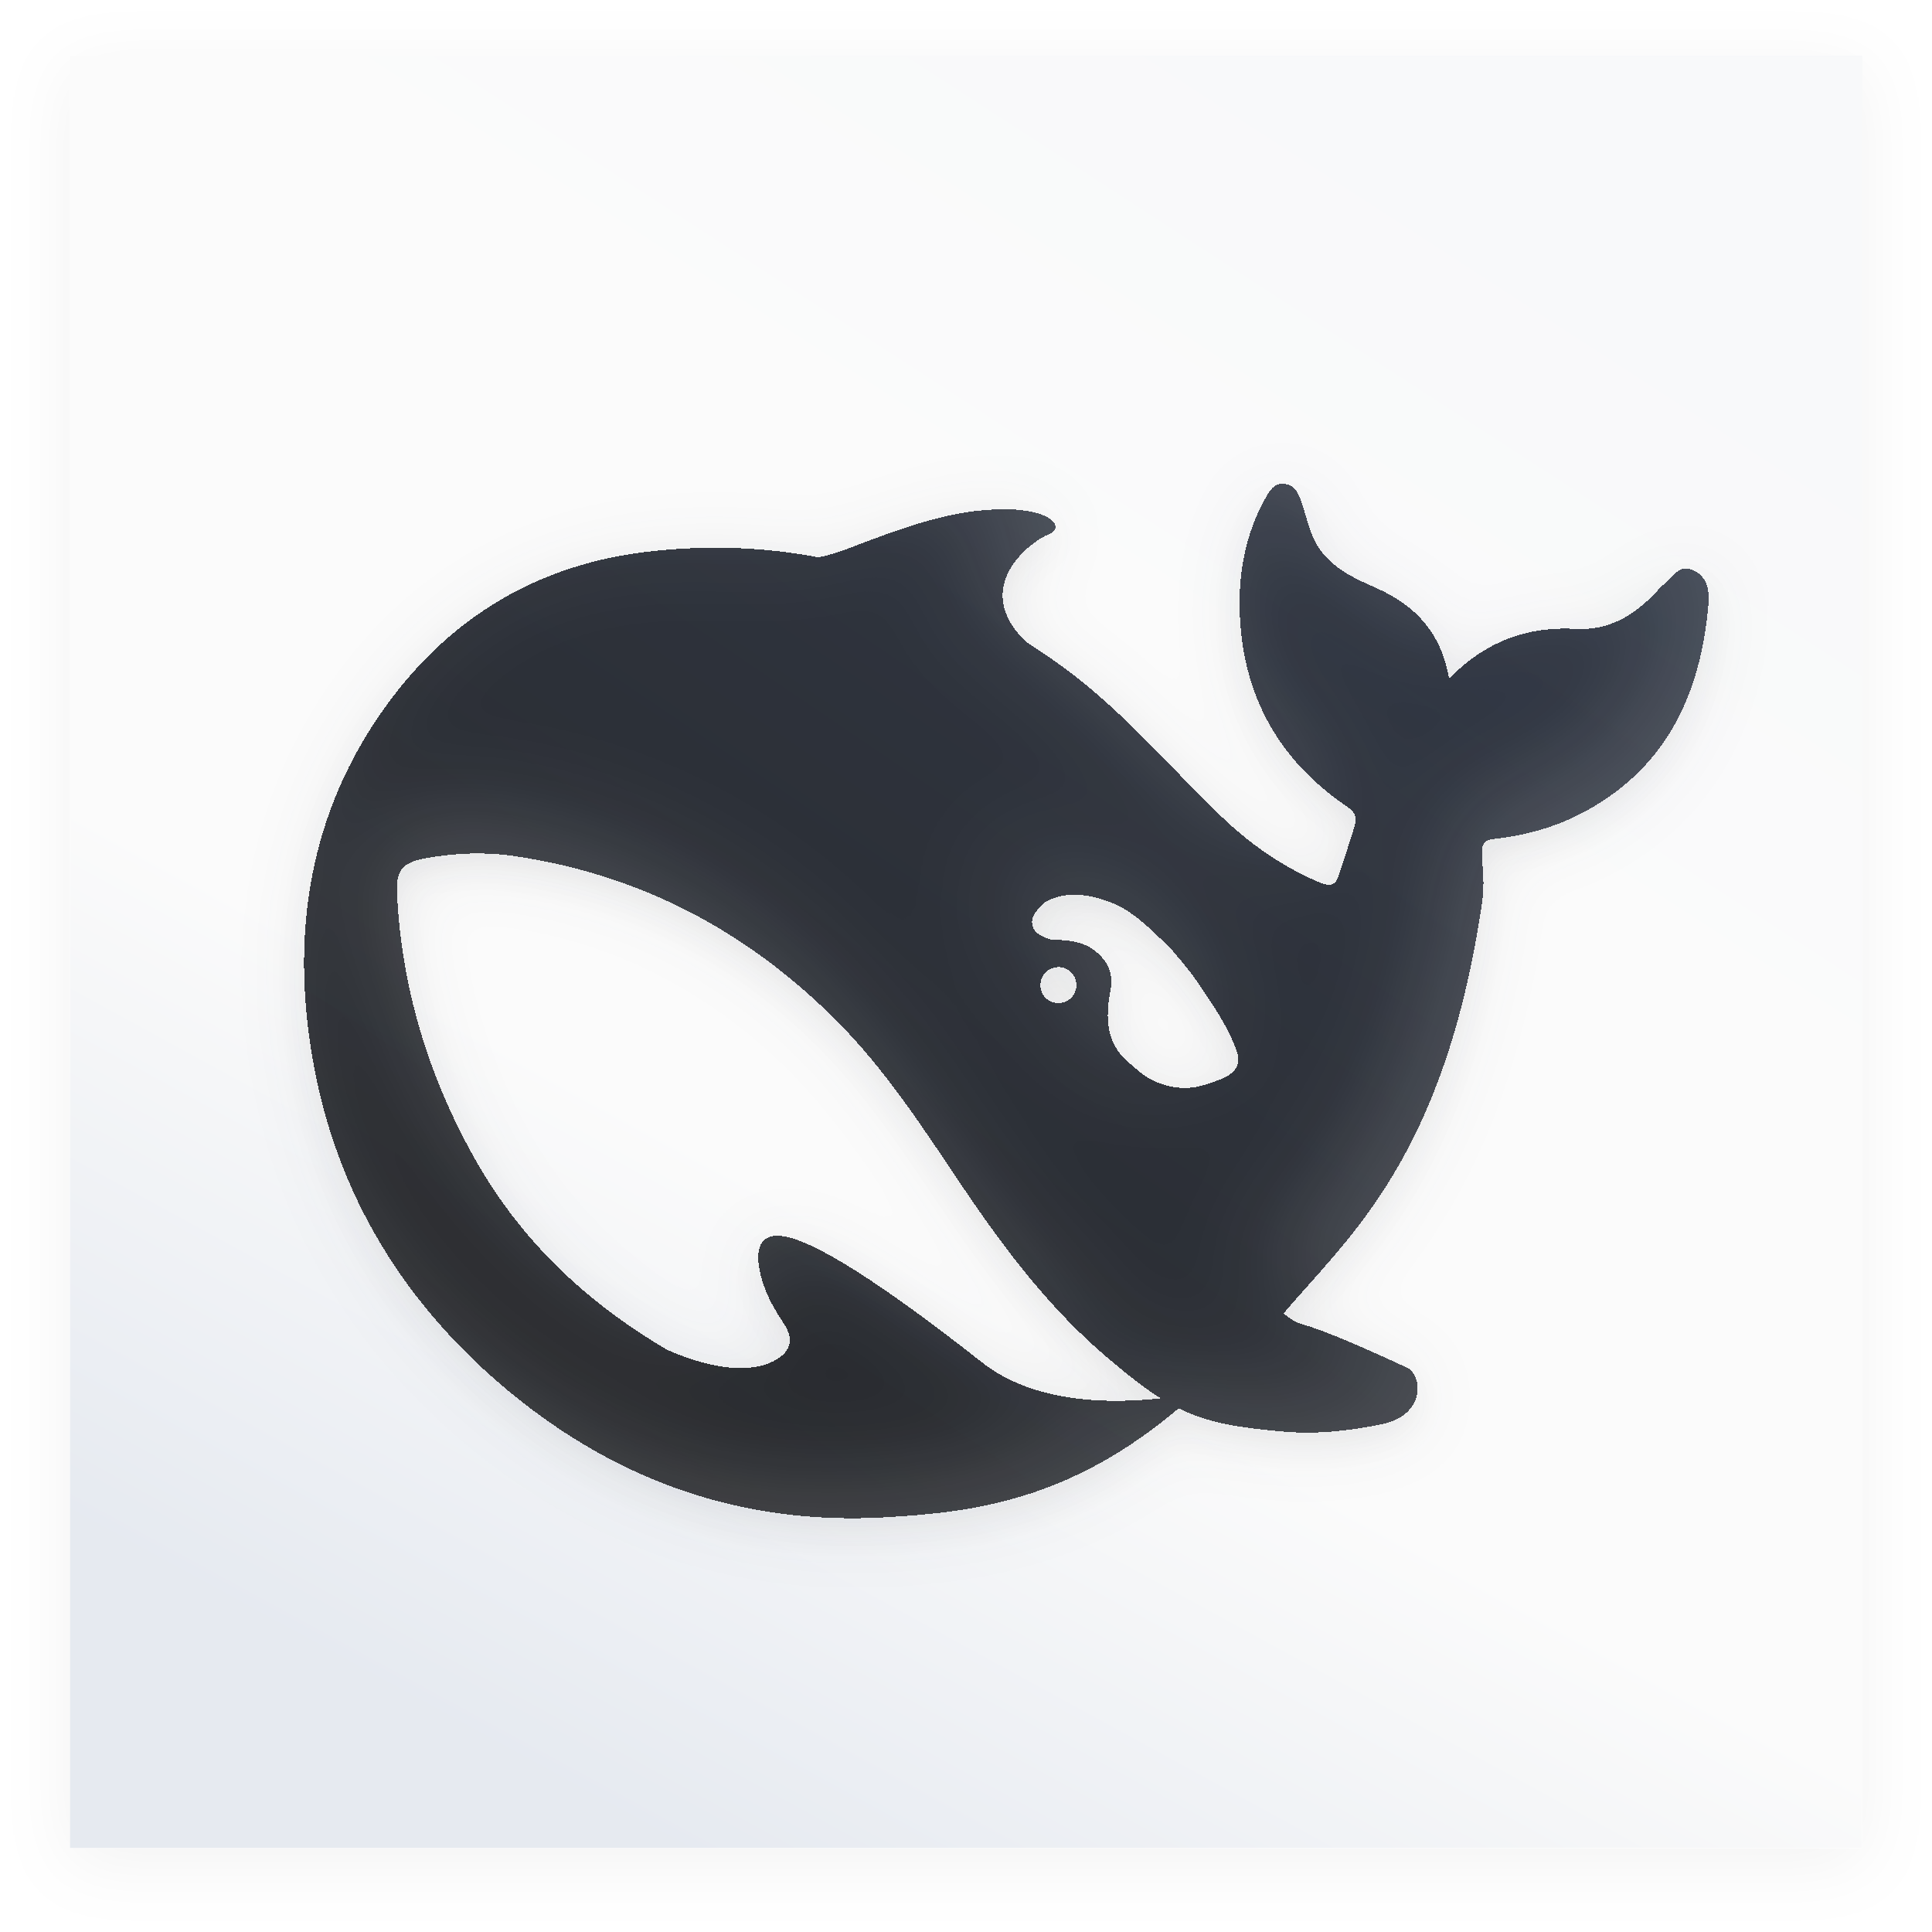
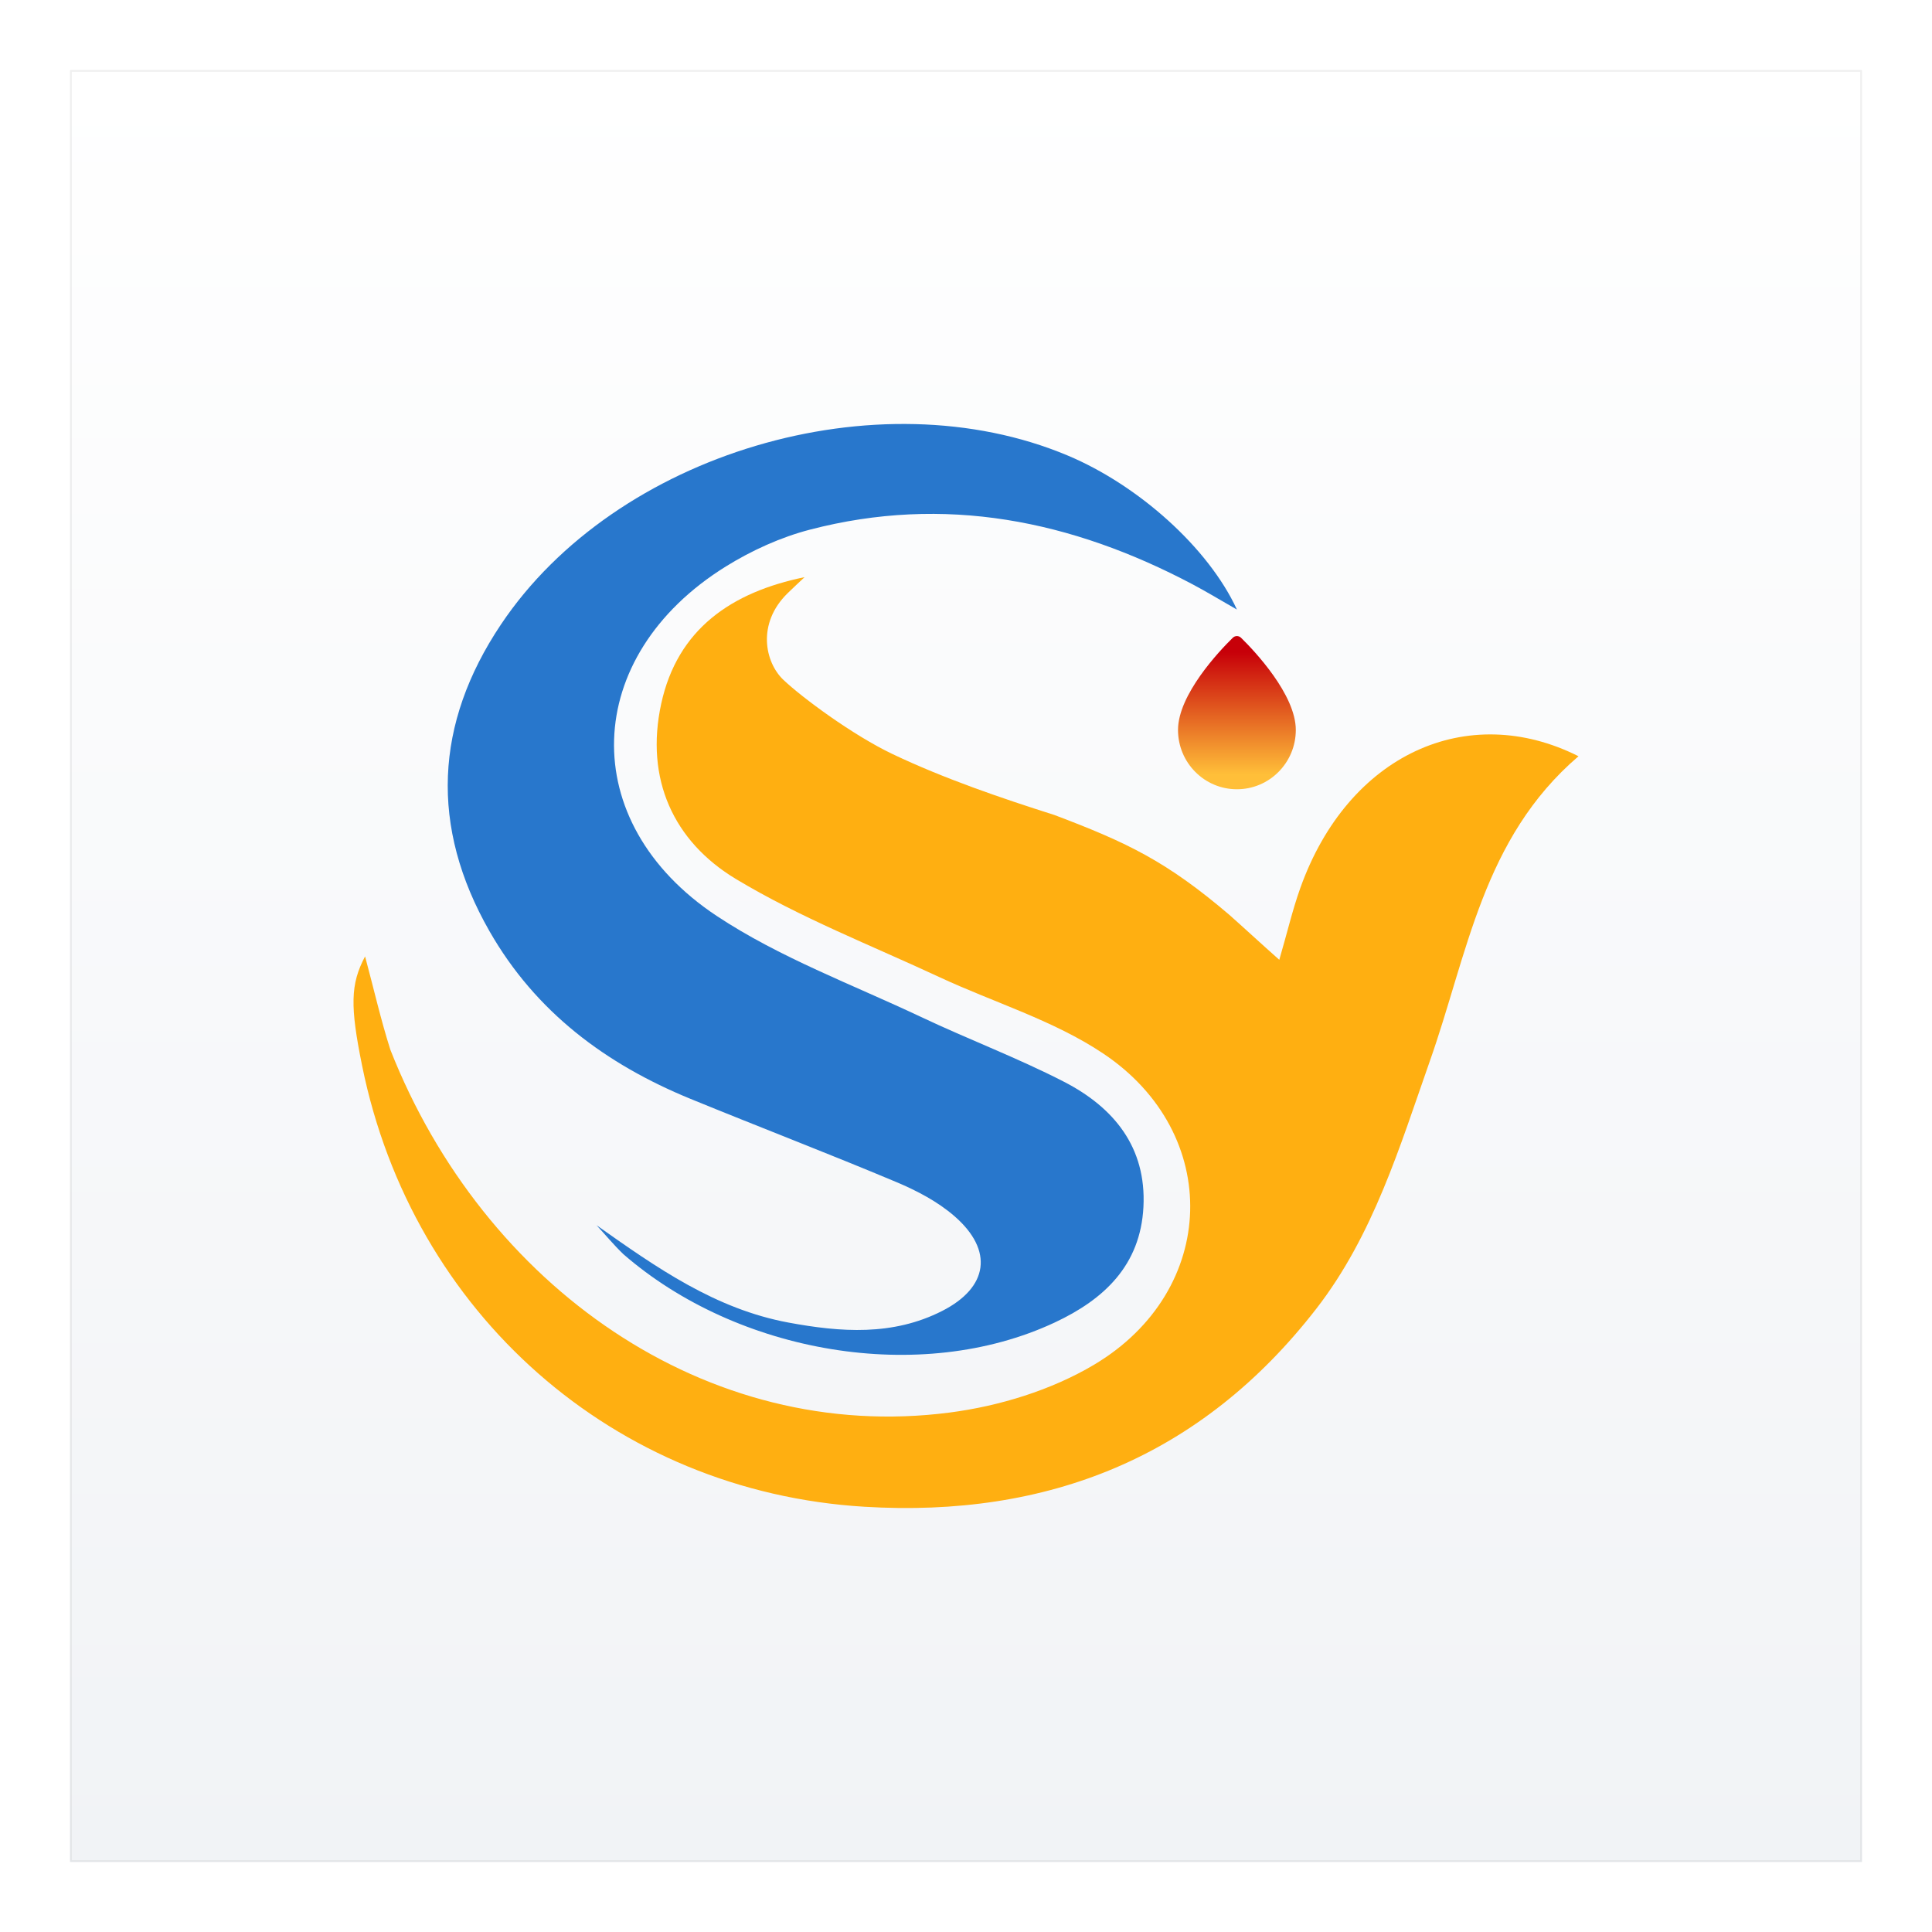
<svg xmlns="http://www.w3.org/2000/svg" width="1104" height="1104" viewBox="0 0 1104 1104" fill="none">
-   <g filter="url(#filter0_d_1637_371)">
-     <rect width="1024" height="1024" transform="translate(40 32)" fill="#FBFBFB" />
-     <rect width="1024" height="1024" transform="translate(40 32)" fill="url(#paint0_linear_1637_371)" fill-opacity="0.4" />
-     <rect width="1024" height="1024" transform="translate(40 32)" fill="url(#paint1_linear_1637_371)" fill-opacity="0.8" />
-     <g filter="url(#filter1_ddi_1637_371)">
-       <path d="M968.002 326.025C959.5 321.85 955.842 329.804 950.865 333.835C949.162 335.143 947.722 336.834 946.283 338.393C933.859 351.673 919.336 360.407 900.376 359.363C872.649 357.804 848.963 366.525 828.035 387.759C823.586 361.583 808.812 345.951 786.313 335.936C774.536 330.729 762.64 325.51 754.401 314.186C748.645 306.112 747.074 297.127 744.195 288.274C742.36 282.936 740.538 277.465 734.385 276.554C727.718 275.51 725.103 281.112 722.476 285.803C712.006 304.95 707.952 326.039 708.349 347.405C709.26 395.463 729.54 433.742 769.823 460.962C774.404 464.094 775.579 467.212 774.14 471.771C771.394 481.153 768.119 490.257 765.241 499.639C763.406 505.624 760.66 506.933 754.256 504.329C732.154 495.08 713.049 481.417 696.175 464.874C667.524 437.138 641.633 406.536 609.325 382.566C601.733 376.964 594.154 371.758 586.298 366.802C553.33 334.773 590.616 308.464 599.251 305.333C608.282 302.082 602.393 290.877 573.214 291.009C544.048 291.141 517.364 300.906 483.353 313.935C478.389 315.891 473.147 317.318 467.786 318.494C436.917 312.64 404.873 311.332 371.377 315.111C308.332 322.141 257.975 351.964 220.953 402.876C176.471 464.081 166.014 533.624 178.835 606.153C192.302 682.594 231.291 745.887 291.194 795.372C353.328 846.68 424.876 871.813 506.498 866.99C556.076 864.122 611.279 857.489 673.532 804.74C689.23 812.55 705.708 815.681 733.052 818.02C754.111 819.976 774.391 816.976 790.076 813.726C814.674 808.519 812.971 785.726 804.072 781.564C731.995 747.962 747.826 761.638 733.435 750.565C770.06 707.198 825.263 662.139 846.85 516.156C848.553 504.567 847.114 497.273 846.85 487.892C846.718 482.157 848.025 479.95 854.574 479.303C872.623 477.215 890.156 472.273 906.238 463.42C952.938 437.892 971.765 395.965 976.215 345.7C976.875 338.01 976.083 330.069 967.976 326.039L968.002 326.025ZM561.067 778.432C491.222 723.477 457.343 705.374 443.347 706.154C430.263 706.933 432.626 721.918 435.505 731.682C438.515 741.315 442.436 747.962 447.929 756.418C451.718 762.021 454.346 770.345 444.14 776.609C421.641 790.549 382.533 771.918 380.698 771.006C335.174 744.182 297.109 708.757 270.293 660.316C244.389 613.698 229.35 563.685 226.868 510.302C226.208 497.406 230.01 492.847 242.831 490.508C259.704 487.376 277.106 486.729 293.98 489.2C365.264 499.625 425.959 531.523 476.844 582.052C505.878 610.831 527.861 645.213 550.491 678.815C574.561 714.492 600.452 748.49 633.42 776.358C645.066 786.122 654.348 793.548 663.247 799.019C636.431 802.018 591.698 802.666 561.08 778.445L561.067 778.432ZM594.55 562.905C594.55 557.171 599.132 552.625 604.888 552.625C606.195 552.625 607.371 552.876 608.414 553.273C609.853 553.801 611.16 554.581 612.203 555.744C614.038 557.567 615.081 560.17 615.081 562.905C615.081 568.64 610.5 573.185 604.743 573.185C598.987 573.185 594.537 568.627 594.537 562.905H594.55ZM698.539 616.301C691.871 619.037 685.19 621.375 678.787 621.64C668.845 622.155 657.992 618.125 652.103 613.17C642.953 605.479 636.404 601.185 633.658 587.773C632.483 582.039 633.13 573.185 634.186 568.111C636.536 557.171 633.922 550.141 626.212 543.759C619.927 538.553 611.952 537.112 603.185 537.112C599.911 537.112 596.914 535.685 594.682 534.509C591.025 532.686 588.015 528.127 590.893 522.525C591.804 520.701 596.254 516.275 597.297 515.495C609.206 508.716 622.937 510.936 635.625 516.01C647.403 520.833 656.288 529.686 669.109 542.186C682.193 557.289 684.543 561.465 692.003 572.789C697.892 581.642 703.252 590.759 706.909 601.185C709.128 607.699 706.249 613.038 698.539 616.288V616.301Z" fill="url(#paint2_linear_1637_371)" fill-opacity="0.9" shape-rendering="crispEdges" />
-     </g>
+   <defs>
+     <linearGradient id="shiyou-oil" x1="50%" y1="10.439%" x2="50%" y2="90.515%">
+       <stop stop-color="#C70009" offset="0%" />
+       <stop stop-color="#FFBF39" offset="100%" />
+     </linearGradient>
+     <linearGradient id="shiyou-tile" x1="0" y1="0" x2="0" y2="1">
+       <stop offset="0" stop-color="#FFFFFF" />
+       <stop offset="1" stop-color="#F1F3F6" />
+     </linearGradient>
+     <filter id="shiyou-shadow" x="-10%" y="-10%" width="120%" height="125%">
+       <feDropShadow dx="0" dy="11.0" stdDeviation="13.2" flood-color="#000" flood-opacity="0.22" />
+     </filter>
+   </defs>
+   <rect x="40" y="40" width="1024" height="1024" rx="0" fill="url(#shiyou-tile)" />
+   <rect x="40.5" y="40.5" width="1023" height="1023" rx="0" stroke="#000" stroke-opacity="0.06" />
+   <g transform="translate(202.000 242.267) scale(6.40117)" fill-rule="evenodd">
+     <path d="M38.748,15.114 C35.988,17.822 36.729,21.271 38.369,22.835 C40.009,24.398 44.557,27.774 48.145,29.48 C52.706,31.648 57.713,33.364 62.564,34.905 C69.124,37.381 72.601,39.065 78.159,43.797 C79.348,44.846 81.069,46.44 82.644,47.833 C83.353,45.421 83.815,43.4 84.524,41.418 C88.791,29.48 99.451,24.681 109.355,29.662 C100.783,37.01 99.468,47.315 96.063,56.935 C93.394,64.532 91.035,72.42 85.953,78.977 C75.672,92.241 61.969,97.652 45.603,96.659 C23.27,95.306 5.258,79.409 0.77,57.295 C-0.308,51.987 -0.284,50.014 1.034,47.531 C1.82,50.455 2.441,53.198 3.292,55.867 C11.613,76.979 31.516,91.066 53.216,88.25 C57.648,87.675 62.303,86.25 66.126,83.971 C77.208,77.366 77.61,63.334 66.918,56.194 C62.49,53.235 57.17,51.648 52.285,49.371 C46.198,46.534 39.878,44.075 34.147,40.626 C28.546,37.255 26.019,31.678 27.466,24.988 C28.915,18.29 33.766,15.008 40.269,13.675 C39.762,14.154 39.246,14.625 38.748,15.114 Z" fill="#FFAF11" />
+     <path d="M38.831,80.218 C43.486,81.081 48.135,81.427 52.552,79.179 C56.666,77.085 57.166,73.785 53.655,70.726 C52.158,69.422 50.288,68.443 48.441,67.667 C42.353,65.109 36.185,62.747 30.074,60.243 C22.533,57.152 16.263,52.496 12.138,45.278 C6.805,35.943 7.242,26.751 13.158,17.907 C23.403,2.59 46.783,-4.314 63.757,2.817 C70.052,5.461 76.316,11.04 78.862,16.568 C77.288,15.669 76.112,14.953 74.896,14.31 C64.094,8.599 52.764,6.302 40.743,9.434 C38.133,10.114 35.55,11.289 33.25,12.715 C20.354,20.714 19.792,35.542 32.418,43.914 C38.031,47.636 44.527,50.034 50.667,52.938 C54.889,54.935 59.279,56.587 63.426,58.722 C67.86,61.005 70.795,64.553 70.517,69.902 C70.246,75.104 67.014,78.146 62.597,80.212 C50.594,85.827 34.266,82.968 24.092,74.113 C23.246,73.301 22.494,72.392 21.698,71.529 C27.088,75.339 32.306,79.007 38.831,80.218 Z" fill="#2877CC" />
+     <path d="M84.119,27.316 C84.119,24.167 80.439,20.266 79.23,19.085 C79.025,18.884 78.698,18.884 78.494,19.085 C77.284,20.266 73.604,24.167 73.604,27.316 C73.604,30.239 75.958,32.609 78.862,32.609 C81.765,32.609 84.119,30.239 84.119,27.316 Z" fill="url(#shiyou-oil)" />
  </g>
-   <defs>
-     <filter id="filter0_d_1637_371" x="-8" y="-16" width="1120" height="1120" filterUnits="userSpaceOnUse" color-interpolation-filters="sRGB">
-       <feFlood flood-opacity="0" result="BackgroundImageFix" />
-       <feColorMatrix in="SourceAlpha" type="matrix" values="0 0 0 0 0 0 0 0 0 0 0 0 0 0 0 0 0 0 127 0" result="hardAlpha" />
-       <feOffset dy="8" />
-       <feGaussianBlur stdDeviation="20" />
-       <feComposite in2="hardAlpha" operator="out" />
-       <feColorMatrix type="matrix" values="0 0 0 0 0 0 0 0 0 0 0 0 0 0 0 0 0 0 0.05 0" />
-       <feBlend mode="normal" in2="BackgroundImageFix" result="effect1_dropShadow_1637_371" />
-       <feBlend mode="normal" in="BackgroundImageFix" in2="effect1_dropShadow_1637_371" result="BackgroundImageFix" />
-       <feBlend mode="normal" in="SourceGraphic" in2="BackgroundImageFix" result="shape" />
-     </filter>
-     <filter id="filter1_ddi_1637_371" x="133.744" y="240.427" width="882.652" height="671.147" filterUnits="userSpaceOnUse" color-interpolation-filters="sRGB">
-       <feFlood flood-opacity="0" result="BackgroundImageFix" />
-       <feColorMatrix in="SourceAlpha" type="matrix" values="0 0 0 0 0 0 0 0 0 0 0 0 0 0 0 0 0 0 127 0" result="hardAlpha" />
-       <feOffset dy="4" />
-       <feGaussianBlur stdDeviation="20" />
-       <feComposite in2="hardAlpha" operator="out" />
-       <feColorMatrix type="matrix" values="0 0 0 0 0.176 0 0 0 0 0.192 0 0 0 0 0.231 0 0 0 0.08 0" />
-       <feBlend mode="normal" in2="BackgroundImageFix" result="effect1_dropShadow_1637_371" />
-       <feColorMatrix in="SourceAlpha" type="matrix" values="0 0 0 0 0 0 0 0 0 0 0 0 0 0 0 0 0 0 127 0" result="hardAlpha" />
-       <feOffset dy="8" />
-       <feGaussianBlur stdDeviation="8" />
-       <feComposite in2="hardAlpha" operator="out" />
-       <feColorMatrix type="matrix" values="0 0 0 0 0.173 0 0 0 0 0.188 0 0 0 0 0.224 0 0 0 0.04 0" />
-       <feBlend mode="normal" in2="effect1_dropShadow_1637_371" result="effect2_dropShadow_1637_371" />
-       <feBlend mode="normal" in="SourceGraphic" in2="BackgroundImageFix" result="shape" />
-       <feColorMatrix in="SourceAlpha" type="matrix" values="0 0 0 0 0 0 0 0 0 0 0 0 0 0 0 0 0 0 127 0" result="hardAlpha" />
-       <feOffset dx="-16" dy="-20" />
-       <feGaussianBlur stdDeviation="30" />
-       <feComposite in2="hardAlpha" operator="arithmetic" k2="-1" k3="1" />
-       <feColorMatrix type="matrix" values="0 0 0 0 1 0 0 0 0 1 0 0 0 0 1 0 0 0 0.15 0" />
-       <feBlend mode="normal" in2="shape" result="effect3_innerShadow_1637_371" />
-       <feBlend mode="normal" in="effect3_innerShadow_1637_371" in2="effect2_dropShadow_1637_371" result="effect3_innerShadow_1637_371" />
-     </filter>
-     <linearGradient id="paint0_linear_1637_371" x1="973.58" y1="1.59609e-05" x2="378.123" y2="917.86" gradientUnits="userSpaceOnUse">
-       <stop offset="0.142" stop-color="#D4DBE9" />
-       <stop offset="0.486" stop-color="#FBFBFB" />
-     </linearGradient>
-     <linearGradient id="paint1_linear_1637_371" x1="603.371" y1="445.063" x2="239.356" y2="1111.41" gradientUnits="userSpaceOnUse">
-       <stop offset="0.363" stop-color="#FBFBFB" />
-       <stop offset="0.83" stop-color="#E1E6EE" />
-     </linearGradient>
-     <linearGradient id="paint2_linear_1637_371" x1="849.855" y1="39.085" x2="331.636" y2="802.645" gradientUnits="userSpaceOnUse">
-       <stop offset="0.086" stop-color="#1C2434" />
-       <stop offset="1" stop-color="#0F1115" />
-     </linearGradient>
-   </defs>
</svg>
